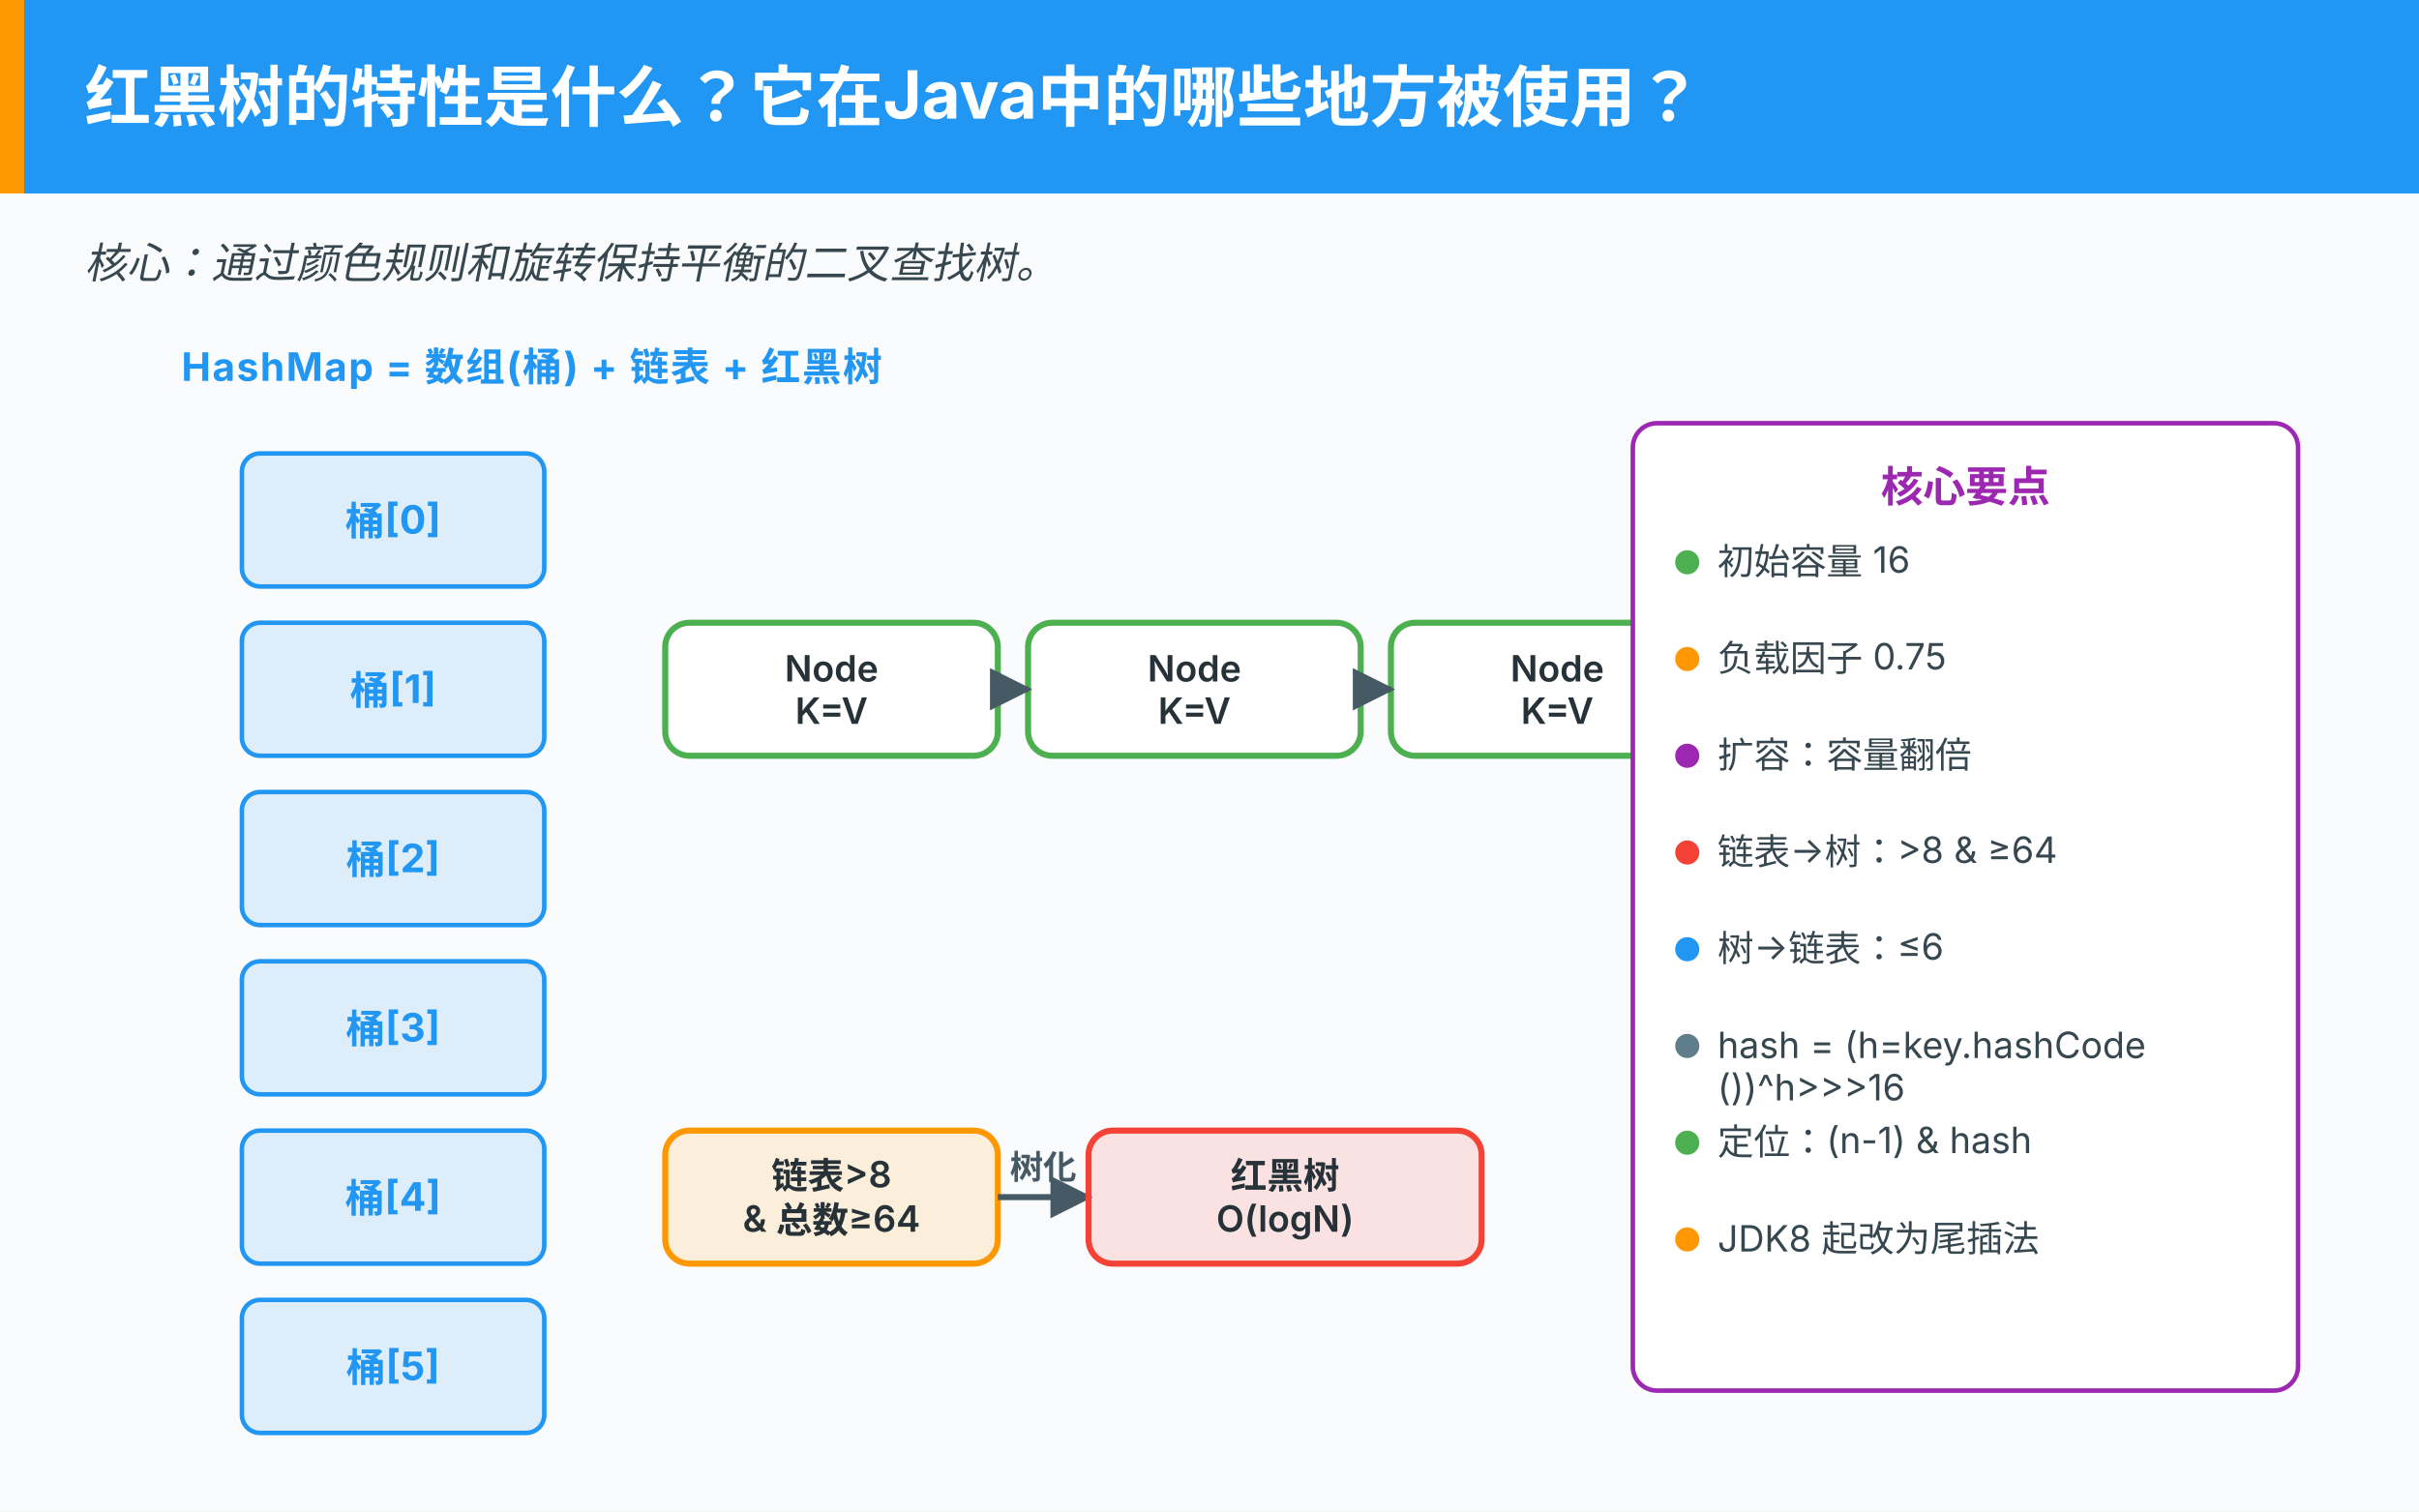
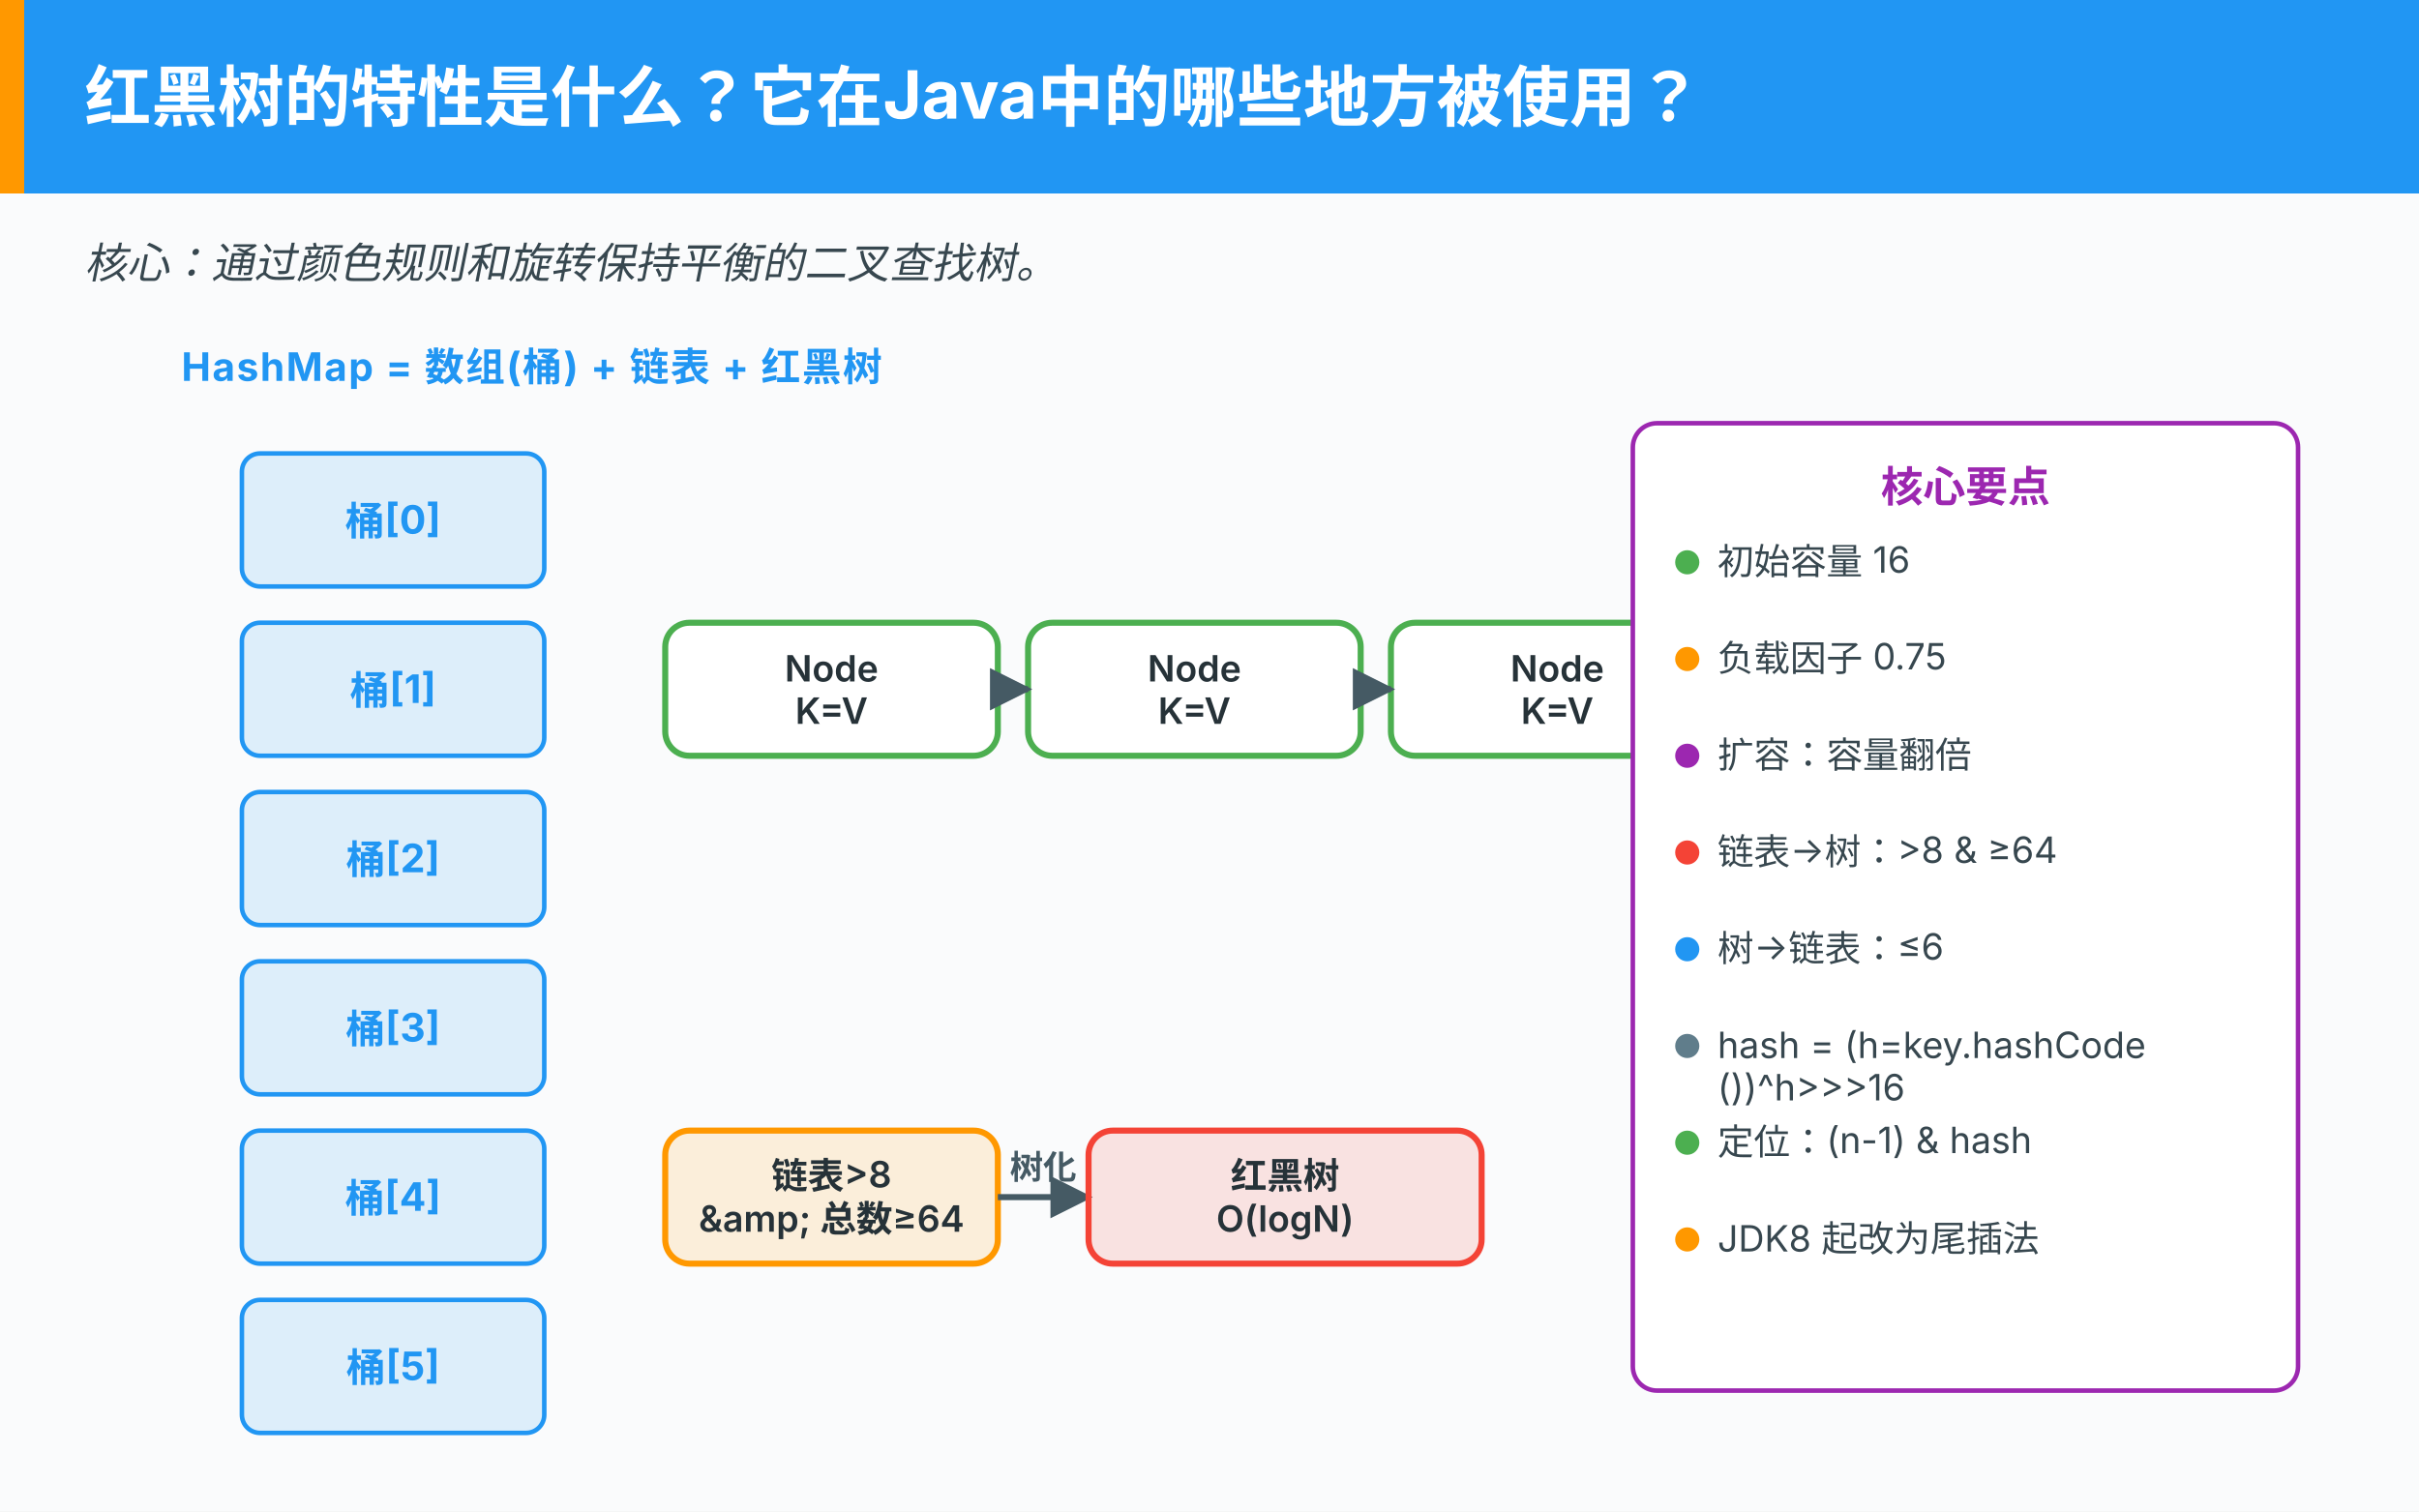
<svg xmlns="http://www.w3.org/2000/svg" viewBox="0 0 800 500" font-family="-apple-system, BlinkMacSystemFont, 'PingFang SC', 'Microsoft YaHei', sans-serif">
  <rect width="800" height="500" fill="#FAFBFC" />
  <rect x="0" y="0" width="800" height="64" fill="#2196F3" />
  <rect x="0" y="0" width="8" height="64" fill="#FF9800" />
  <text x="28" y="40" font-size="22" font-weight="700" fill="#FFFFFF" text-rendering="geometricPrecision">红黑树的特性是什么？它在Java中的哪些地方被使用？</text>
  <text x="28" y="552" font-size="0" />
  <text x="28" y="92" font-size="14" fill="#37474F" font-style="italic">核心：通过颜色规则和旋转保持平衡的二叉查找树。</text>
  <defs>
    <marker id="arrow" viewBox="0 0 10 10" refX="9" refY="5" markerWidth="7" markerHeight="7" orient="auto-start-reverse">
      <path d="M0,0 L10,5 L0,10 z" fill="#455A64" />
    </marker>
    <marker id="arrowG" viewBox="0 0 10 10" refX="9" refY="5" markerWidth="7" markerHeight="7" orient="auto-start-reverse">
      <path d="M0,0 L10,5 L0,10 z" fill="#4CAF50" />
    </marker>
  </defs>
  <text x="60" y="126" font-size="13" fill="#2196F3" font-weight="700" letter-spacing="0.5">HashMap = 数组(桶) + 链表 + 红黑树</text>
  <rect x="80" y="150" width="100" height="44" rx="6" fill="#2196F322" stroke="#2196F3" stroke-width="1.5" />
  <text x="130" y="177" font-size="13" fill="#2196F3" text-anchor="middle" font-weight="700">桶[0]</text>
  <rect x="80" y="206" width="100" height="44" rx="6" fill="#2196F322" stroke="#2196F3" stroke-width="1.5" />
  <text x="130" y="233" font-size="13" fill="#2196F3" text-anchor="middle" font-weight="700">桶[1]</text>
  <rect x="80" y="262" width="100" height="44" rx="6" fill="#2196F322" stroke="#2196F3" stroke-width="1.5" />
  <text x="130" y="289" font-size="13" fill="#2196F3" text-anchor="middle" font-weight="700">桶[2]</text>
  <rect x="80" y="318" width="100" height="44" rx="6" fill="#2196F322" stroke="#2196F3" stroke-width="1.5" />
  <text x="130" y="345" font-size="13" fill="#2196F3" text-anchor="middle" font-weight="700">桶[3]</text>
  <rect x="80" y="374" width="100" height="44" rx="6" fill="#2196F322" stroke="#2196F3" stroke-width="1.5" />
  <text x="130" y="401" font-size="13" fill="#2196F3" text-anchor="middle" font-weight="700">桶[4]</text>
  <rect x="80" y="430" width="100" height="44" rx="6" fill="#2196F322" stroke="#2196F3" stroke-width="1.5" />
  <text x="130" y="457" font-size="13" fill="#2196F3" text-anchor="middle" font-weight="700">桶[5]</text>
  <rect x="220" y="206" width="110" height="44" rx="8" fill="#FFFFFF" stroke="#4CAF50" stroke-width="2" />
  <text x="275" y="221" font-size="12" fill="#263238" text-anchor="middle" dominant-baseline="middle" font-weight="600">Node</text>
  <text x="275" y="235" font-size="12" fill="#263238" text-anchor="middle" dominant-baseline="middle" font-weight="600">K=V</text>
  <rect x="340" y="206" width="110" height="44" rx="8" fill="#FFFFFF" stroke="#4CAF50" stroke-width="2" />
  <text x="395" y="221" font-size="12" fill="#263238" text-anchor="middle" dominant-baseline="middle" font-weight="600">Node</text>
  <text x="395" y="235" font-size="12" fill="#263238" text-anchor="middle" dominant-baseline="middle" font-weight="600">K=V</text>
  <line x1="330" y1="228" x2="340" y2="228" stroke="#455A64" stroke-width="2" marker-end="url(#arrow)" />
  <rect x="460" y="206" width="110" height="44" rx="8" fill="#FFFFFF" stroke="#4CAF50" stroke-width="2" />
  <text x="515" y="221" font-size="12" fill="#263238" text-anchor="middle" dominant-baseline="middle" font-weight="600">Node</text>
  <text x="515" y="235" font-size="12" fill="#263238" text-anchor="middle" dominant-baseline="middle" font-weight="600">K=V</text>
  <line x1="450" y1="228" x2="460" y2="228" stroke="#455A64" stroke-width="2" marker-end="url(#arrow)" />
  <rect x="220" y="374" width="110" height="44" rx="8" fill="#FF980022" stroke="#FF9800" stroke-width="2" />
  <text x="275" y="389" font-size="12" fill="#263238" text-anchor="middle" dominant-baseline="middle" font-weight="600">链表&gt;8</text>
-   <text x="275" y="403" font-size="12" fill="#263238" text-anchor="middle" dominant-baseline="middle" font-weight="600">&amp; 总数≥64</text>
+   <text x="275" y="403" font-size="12" fill="#263238" text-anchor="middle" dominant-baseline="middle" font-weight="600">&amp;amp; 总数≥64</text>
  <line x1="330" y1="396" x2="360" y2="396" stroke="#455A64" stroke-width="2" marker-end="url(#arrow)" />
  <text x="345" y="390" font-size="11" fill="#455A64" text-anchor="middle" font-weight="600">树化</text>
  <rect x="360" y="374" width="130" height="44" rx="8" fill="#f4433622" stroke="#f44336" stroke-width="2" />
  <text x="425" y="389" font-size="12" fill="#263238" text-anchor="middle" dominant-baseline="middle" font-weight="600">红黑树</text>
  <text x="425" y="403" font-size="12" fill="#263238" text-anchor="middle" dominant-baseline="middle" font-weight="600">O(logN)</text>
  <rect x="540" y="140" width="220" height="320" rx="8" fill="#FFFFFF" stroke="#9C27B0" stroke-width="1.5" />
  <text x="650" y="166" font-size="14" fill="#9C27B0" text-anchor="middle" font-weight="700">核心要点</text>
  <circle cx="558" cy="186" r="4" fill="#4CAF50" />
  <text x="568" y="190" font-size="12" fill="#37474F">初始容量 16</text>
  <circle cx="558" cy="218" r="4" fill="#FF9800" />
  <text x="568" y="222" font-size="12" fill="#37474F">负载因子 0.75</text>
  <circle cx="558" cy="250" r="4" fill="#9C27B0" />
  <text x="568" y="254" font-size="12" fill="#37474F">扩容：容量翻倍</text>
  <circle cx="558" cy="282" r="4" fill="#f44336" />
  <text x="568" y="286" font-size="12" fill="#37474F">链表→树：&gt;8 &amp; ≥64</text>
  <circle cx="558" cy="314" r="4" fill="#2196F3" />
  <text x="568" y="318" font-size="12" fill="#37474F">树→链表：≤6</text>
  <circle cx="558" cy="346" r="4" fill="#607D8B" />
  <text x="568" y="350" font-size="12" fill="#37474F">hash = (h=key.hashCode</text>
  <text x="568" y="364" font-size="12" fill="#37474F">())^h&gt;&gt;&gt;16</text>
  <circle cx="558" cy="378" r="4" fill="#4CAF50" />
  <text x="568" y="382" font-size="12" fill="#37474F">定位：(n-1) &amp; hash</text>
  <circle cx="558" cy="410" r="4" fill="#FF9800" />
  <text x="568" y="414" font-size="12" fill="#37474F">JDK8 起改为尾插法</text>
</svg>
